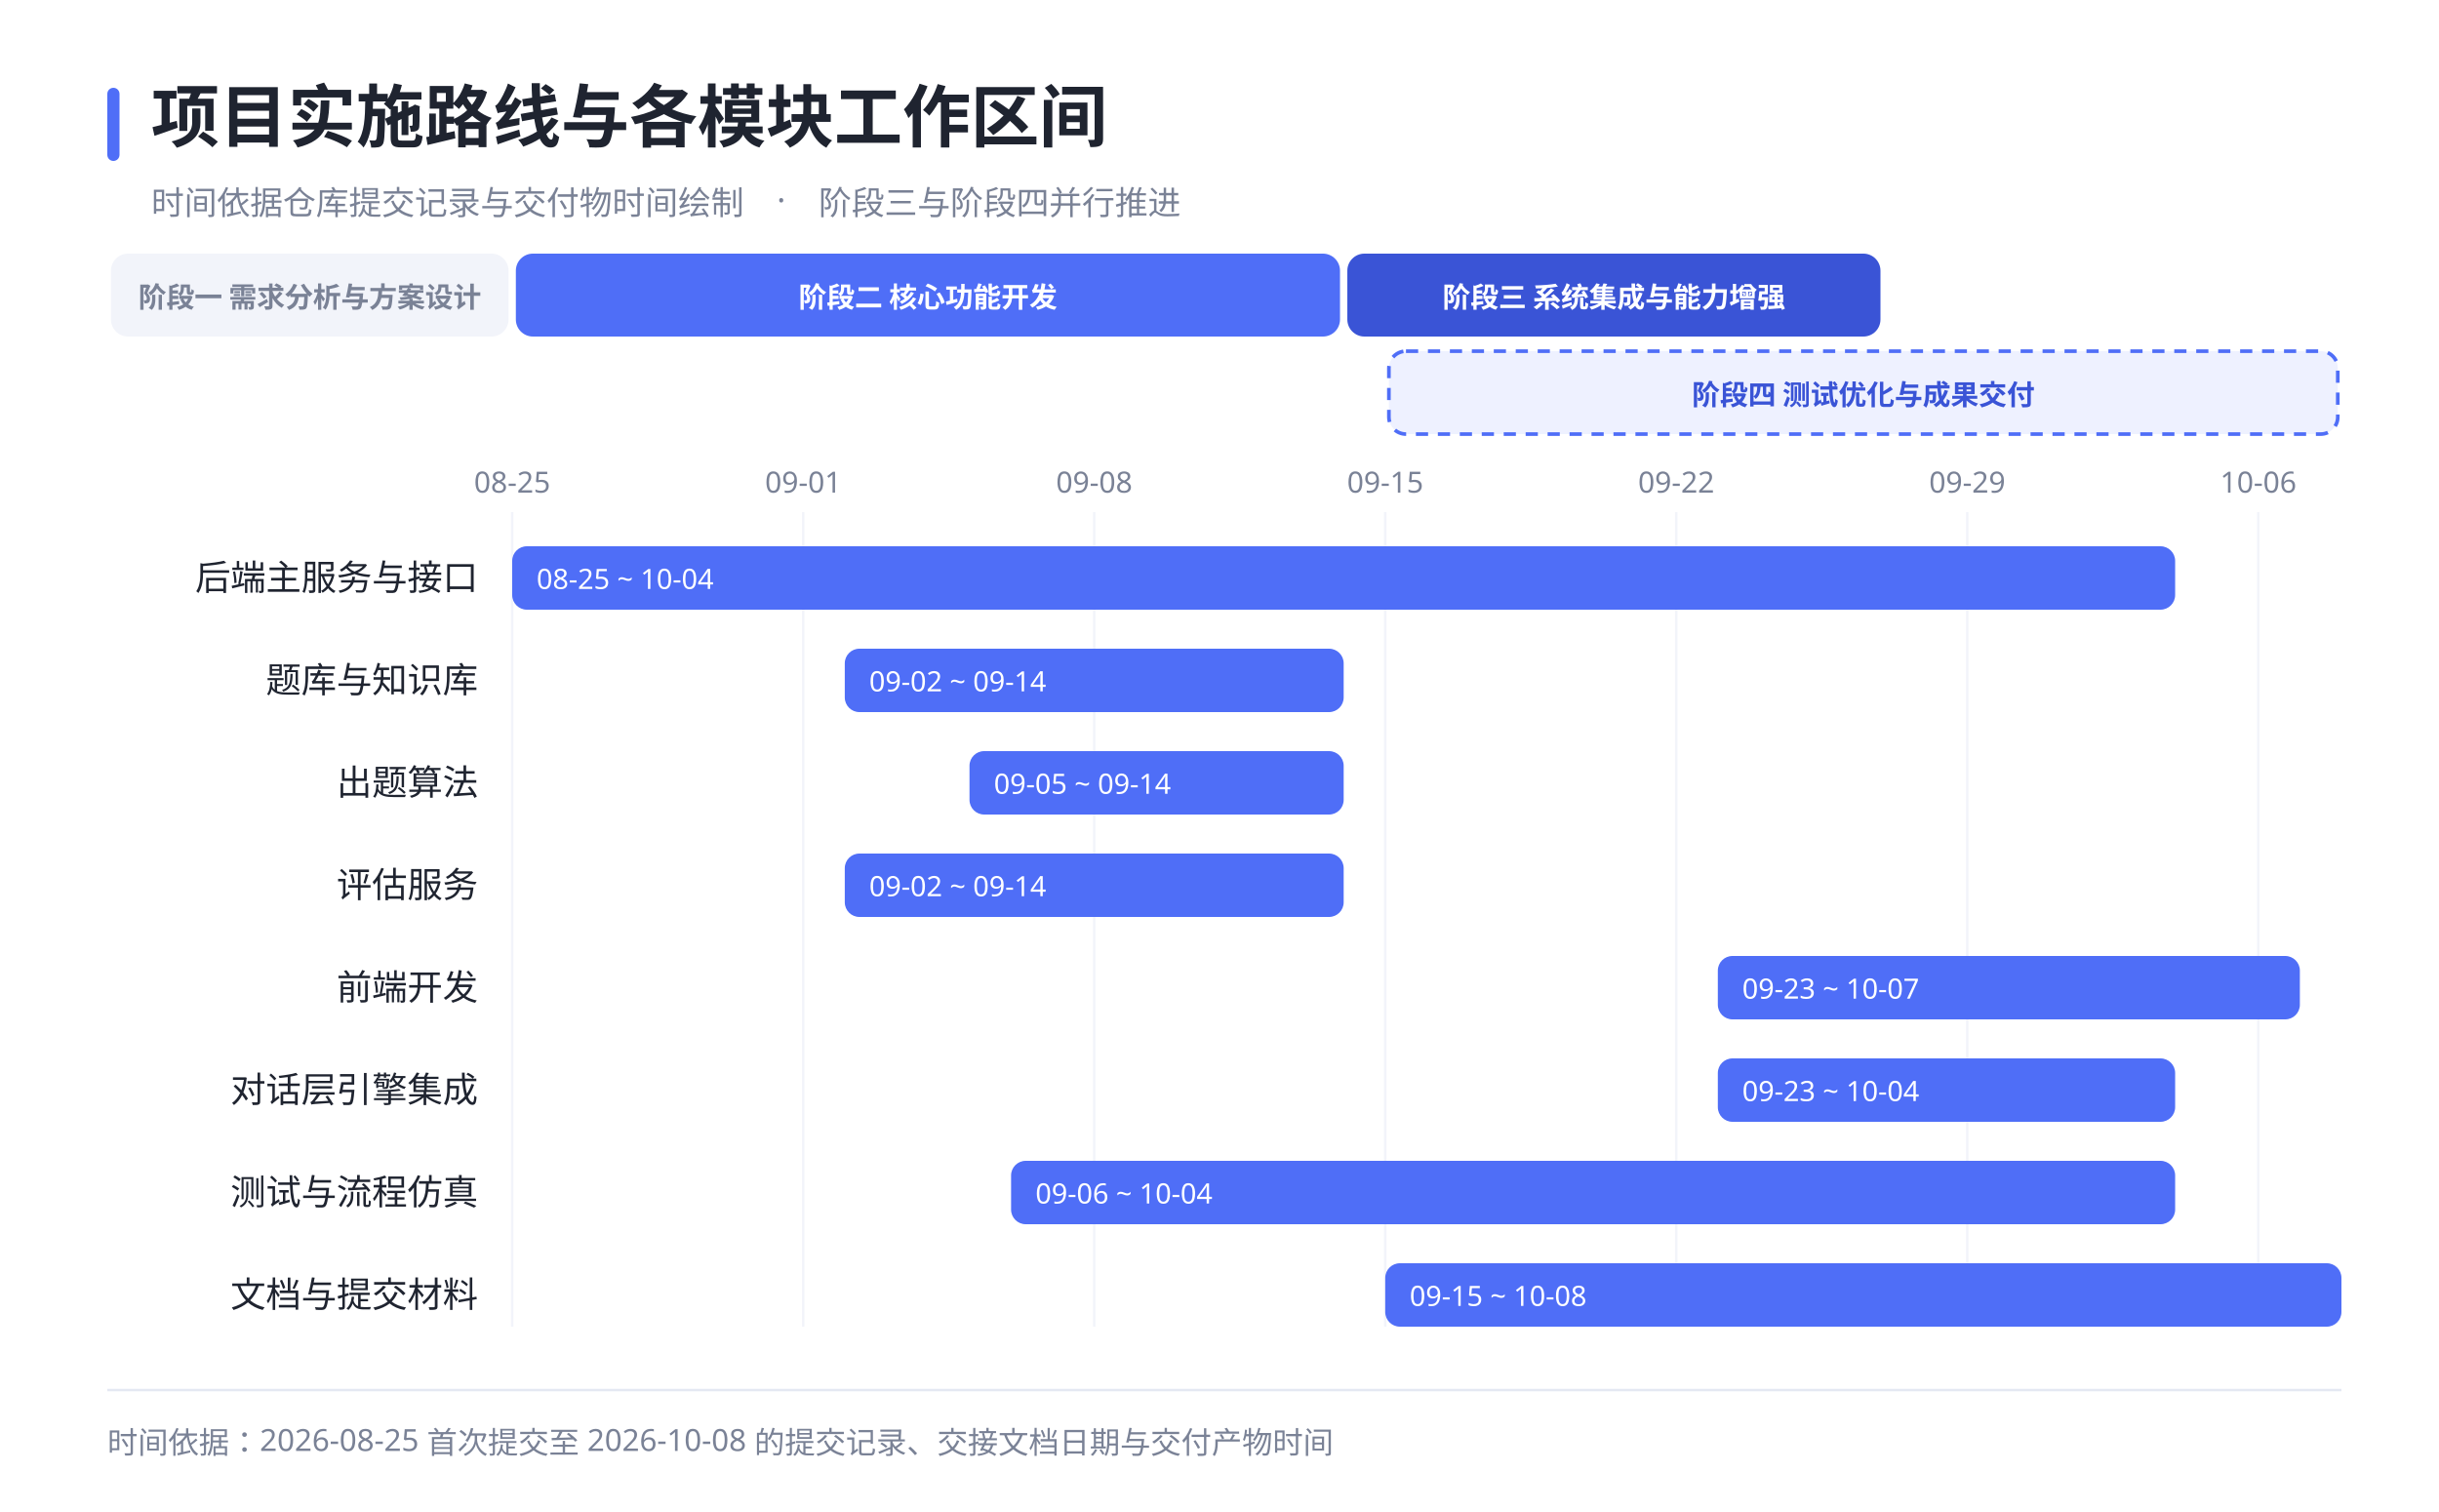
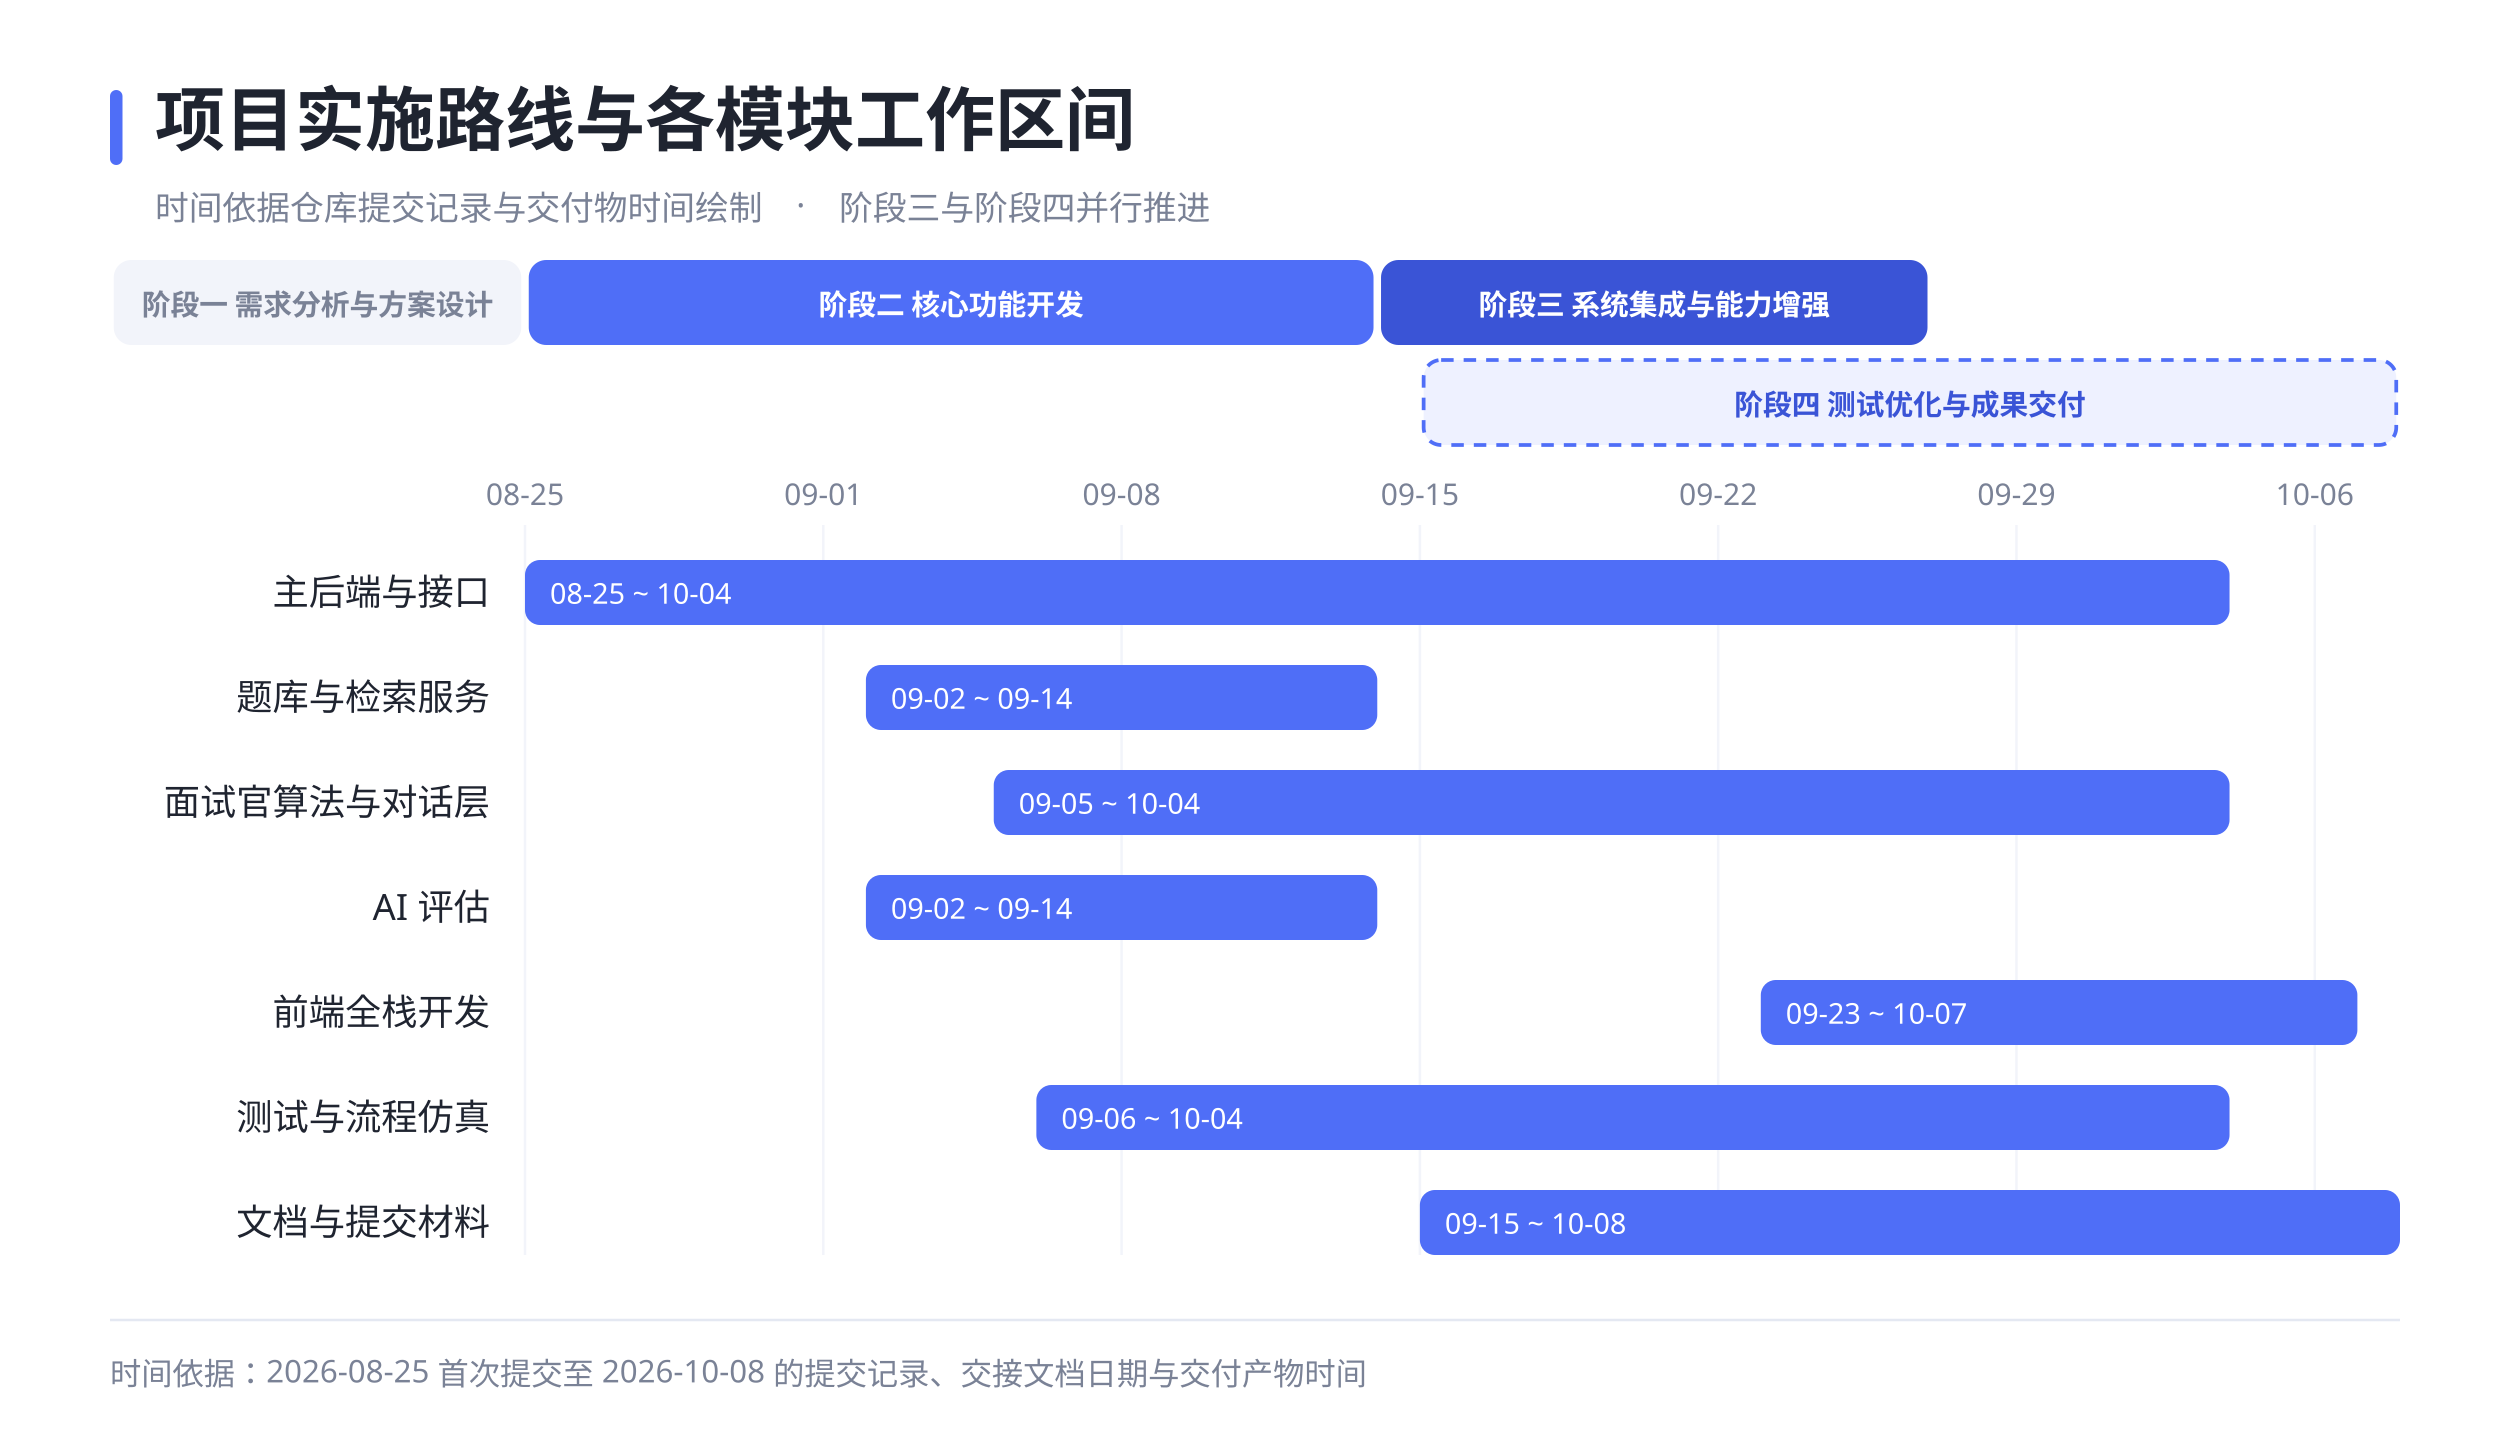
- <svg xmlns="http://www.w3.org/2000/svg" width="1000" height="620" viewBox="0 0 1000 620">
-   <rect width="1000" height="620" fill="#ffffff" />
+ <svg xmlns="http://www.w3.org/2000/svg" width="1000" height="578" viewBox="0 0 1000 578">
+   <rect width="1000" height="578" fill="#ffffff" />
  <rect x="44" y="36" width="5" height="30" rx="2.5" fill="#4f6ef7" />
  <text x="62" y="58" font-size="28" font-weight="700" fill="#1f2430" text-anchor="start" font-family="'Microsoft YaHei','PingFang SC','Hiragino Sans GB',sans-serif">项目实施路线与各模块工作区间</text>
  <text x="62" y="88" font-size="13.5" font-weight="400" fill="#7a8296" text-anchor="start" font-family="'Microsoft YaHei','PingFang SC','Hiragino Sans GB',sans-serif">时间依据仓库提交记录与交付物时间绘制　·　阶段三与阶段四并行推进</text>
  <rect x="45.5" y="104" width="163" height="34" rx="7" fill="#f2f4fa" />
  <text x="127" y="126" font-size="11.5" font-weight="600" fill="#7a8296" text-anchor="middle" font-family="'Microsoft YaHei','PingFang SC','Hiragino Sans GB',sans-serif">阶段一 需求分析与方案设计</text>
  <rect x="211.5" y="104" width="337.909" height="34" rx="7" fill="#4f6ef7" />
  <text x="380.455" y="126" font-size="11.5" font-weight="600" fill="#ffffff" text-anchor="middle" font-family="'Microsoft YaHei','PingFang SC','Hiragino Sans GB',sans-serif">阶段二 核心功能开发</text>
  <rect x="552.409" y="104" width="218.591" height="34" rx="7" fill="#3a54d6" />
  <text x="661.705" y="126" font-size="11.5" font-weight="600" fill="#ffffff" text-anchor="middle" font-family="'Microsoft YaHei','PingFang SC','Hiragino Sans GB',sans-serif">阶段三 系统集成与能力增强</text>
  <rect x="569.455" y="144" width="389.045" height="34" rx="7" fill="#eef1ff" stroke="#4f6ef7" stroke-width="1.5" stroke-dasharray="5 4" />
  <text x="763.977" y="166" font-size="11.5" font-weight="600" fill="#3a54d6" text-anchor="middle" font-family="'Microsoft YaHei','PingFang SC','Hiragino Sans GB',sans-serif">阶段四 测试优化与成果交付</text>
-   <line x1="210" y1="210" x2="210" y2="544" stroke="#f2f4fa" stroke-width="1" />
+   <line x1="210" y1="210" x2="210" y2="502" stroke="#f2f4fa" stroke-width="1" />
  <text x="210" y="202" font-size="12" font-weight="400" fill="#7a8296" text-anchor="middle" font-family="'Microsoft YaHei','PingFang SC','Hiragino Sans GB',sans-serif">08-25</text>
-   <line x1="329.318" y1="210" x2="329.318" y2="544" stroke="#f2f4fa" stroke-width="1" />
+   <line x1="329.318" y1="210" x2="329.318" y2="502" stroke="#f2f4fa" stroke-width="1" />
  <text x="329.318" y="202" font-size="12" font-weight="400" fill="#7a8296" text-anchor="middle" font-family="'Microsoft YaHei','PingFang SC','Hiragino Sans GB',sans-serif">09-01</text>
-   <line x1="448.636" y1="210" x2="448.636" y2="544" stroke="#f2f4fa" stroke-width="1" />
+   <line x1="448.636" y1="210" x2="448.636" y2="502" stroke="#f2f4fa" stroke-width="1" />
  <text x="448.636" y="202" font-size="12" font-weight="400" fill="#7a8296" text-anchor="middle" font-family="'Microsoft YaHei','PingFang SC','Hiragino Sans GB',sans-serif">09-08</text>
-   <line x1="567.955" y1="210" x2="567.955" y2="544" stroke="#f2f4fa" stroke-width="1" />
+   <line x1="567.955" y1="210" x2="567.955" y2="502" stroke="#f2f4fa" stroke-width="1" />
  <text x="567.955" y="202" font-size="12" font-weight="400" fill="#7a8296" text-anchor="middle" font-family="'Microsoft YaHei','PingFang SC','Hiragino Sans GB',sans-serif">09-15</text>
-   <line x1="687.273" y1="210" x2="687.273" y2="544" stroke="#f2f4fa" stroke-width="1" />
+   <line x1="687.273" y1="210" x2="687.273" y2="502" stroke="#f2f4fa" stroke-width="1" />
  <text x="687.273" y="202" font-size="12" font-weight="400" fill="#7a8296" text-anchor="middle" font-family="'Microsoft YaHei','PingFang SC','Hiragino Sans GB',sans-serif">09-22</text>
-   <line x1="806.591" y1="210" x2="806.591" y2="544" stroke="#f2f4fa" stroke-width="1" />
+   <line x1="806.591" y1="210" x2="806.591" y2="502" stroke="#f2f4fa" stroke-width="1" />
  <text x="806.591" y="202" font-size="12" font-weight="400" fill="#7a8296" text-anchor="middle" font-family="'Microsoft YaHei','PingFang SC','Hiragino Sans GB',sans-serif">09-29</text>
-   <line x1="925.909" y1="210" x2="925.909" y2="544" stroke="#f2f4fa" stroke-width="1" />
+   <line x1="925.909" y1="210" x2="925.909" y2="502" stroke="#f2f4fa" stroke-width="1" />
  <text x="925.909" y="202" font-size="12" font-weight="400" fill="#7a8296" text-anchor="middle" font-family="'Microsoft YaHei','PingFang SC','Hiragino Sans GB',sans-serif">10-06</text>
-   <text x="196" y="242" font-size="14.5" font-weight="400" fill="#1f2430" text-anchor="end" font-family="'Microsoft YaHei','PingFang SC','Hiragino Sans GB',sans-serif">后端主服务与接口</text>
+   <text x="196" y="242" font-size="14.5" font-weight="400" fill="#1f2430" text-anchor="end" font-family="'Microsoft YaHei','PingFang SC','Hiragino Sans GB',sans-serif">主后端与接口</text>
  <rect x="210" y="224" width="681.818" height="26" rx="6" fill="#4f6ef7" />
  <text x="220" y="241.5" font-size="11.5" font-weight="400" fill="#ffffff" text-anchor="start" font-family="'Microsoft YaHei','PingFang SC','Hiragino Sans GB',sans-serif">08-25 ~ 10-04</text>
-   <text x="196" y="284" font-size="14.5" font-weight="400" fill="#1f2430" text-anchor="end" font-family="'Microsoft YaHei','PingFang SC','Hiragino Sans GB',sans-serif">题库与知识库</text>
+   <text x="196" y="284" font-size="14.5" font-weight="400" fill="#1f2430" text-anchor="end" font-family="'Microsoft YaHei','PingFang SC','Hiragino Sans GB',sans-serif">题库与检索服务</text>
  <rect x="346.364" y="266" width="204.545" height="26" rx="6" fill="#4f6ef7" />
  <text x="356.364" y="283.5" font-size="11.5" font-weight="400" fill="#ffffff" text-anchor="start" font-family="'Microsoft YaHei','PingFang SC','Hiragino Sans GB',sans-serif">09-02 ~ 09-14</text>
-   <text x="196" y="326" font-size="14.5" font-weight="400" fill="#1f2430" text-anchor="end" font-family="'Microsoft YaHei','PingFang SC','Hiragino Sans GB',sans-serif">出题算法</text>
-   <rect x="397.5" y="308" width="153.409" height="26" rx="6" fill="#4f6ef7" />
-   <text x="407.5" y="325.5" font-size="11.5" font-weight="400" fill="#ffffff" text-anchor="start" font-family="'Microsoft YaHei','PingFang SC','Hiragino Sans GB',sans-serif">09-05 ~ 09-14</text>
-   <text x="196" y="368" font-size="14.5" font-weight="400" fill="#1f2430" text-anchor="end" font-family="'Microsoft YaHei','PingFang SC','Hiragino Sans GB',sans-serif">评估服务</text>
+   <text x="196" y="326" font-size="14.5" font-weight="400" fill="#1f2430" text-anchor="end" font-family="'Microsoft YaHei','PingFang SC','Hiragino Sans GB',sans-serif">面试官算法与对话层</text>
+   <rect x="397.5" y="308" width="494.318" height="26" rx="6" fill="#4f6ef7" />
+   <text x="407.5" y="325.5" font-size="11.5" font-weight="400" fill="#ffffff" text-anchor="start" font-family="'Microsoft YaHei','PingFang SC','Hiragino Sans GB',sans-serif">09-05 ~ 10-04</text>
+   <text x="196" y="368" font-size="14.5" font-weight="400" fill="#1f2430" text-anchor="end" font-family="'Microsoft YaHei','PingFang SC','Hiragino Sans GB',sans-serif">AI 评估</text>
  <rect x="346.364" y="350" width="204.545" height="26" rx="6" fill="#4f6ef7" />
  <text x="356.364" y="367.5" font-size="11.5" font-weight="400" fill="#ffffff" text-anchor="start" font-family="'Microsoft YaHei','PingFang SC','Hiragino Sans GB',sans-serif">09-02 ~ 09-14</text>
-   <text x="196" y="410" font-size="14.5" font-weight="400" fill="#1f2430" text-anchor="end" font-family="'Microsoft YaHei','PingFang SC','Hiragino Sans GB',sans-serif">前端开发</text>
+   <text x="196" y="410" font-size="14.5" font-weight="400" fill="#1f2430" text-anchor="end" font-family="'Microsoft YaHei','PingFang SC','Hiragino Sans GB',sans-serif">前端全栈开发</text>
  <rect x="704.318" y="392" width="238.636" height="26" rx="6" fill="#4f6ef7" />
  <text x="714.318" y="409.5" font-size="11.5" font-weight="400" fill="#ffffff" text-anchor="start" font-family="'Microsoft YaHei','PingFang SC','Hiragino Sans GB',sans-serif">09-23 ~ 10-07</text>
-   <text x="196" y="452" font-size="14.5" font-weight="400" fill="#1f2430" text-anchor="end" font-family="'Microsoft YaHei','PingFang SC','Hiragino Sans GB',sans-serif">对话层引擎集成</text>
-   <rect x="704.318" y="434" width="187.5" height="26" rx="6" fill="#4f6ef7" />
-   <text x="714.318" y="451.5" font-size="11.5" font-weight="400" fill="#ffffff" text-anchor="start" font-family="'Microsoft YaHei','PingFang SC','Hiragino Sans GB',sans-serif">09-23 ~ 10-04</text>
-   <text x="196" y="494" font-size="14.5" font-weight="400" fill="#1f2430" text-anchor="end" font-family="'Microsoft YaHei','PingFang SC','Hiragino Sans GB',sans-serif">测试与流程仿真</text>
-   <rect x="414.545" y="476" width="477.273" height="26" rx="6" fill="#4f6ef7" />
-   <text x="424.545" y="493.5" font-size="11.5" font-weight="400" fill="#ffffff" text-anchor="start" font-family="'Microsoft YaHei','PingFang SC','Hiragino Sans GB',sans-serif">09-06 ~ 10-04</text>
-   <text x="196" y="536" font-size="14.5" font-weight="400" fill="#1f2430" text-anchor="end" font-family="'Microsoft YaHei','PingFang SC','Hiragino Sans GB',sans-serif">文档与提交材料</text>
-   <rect x="567.955" y="518" width="392.045" height="26" rx="6" fill="#4f6ef7" />
-   <text x="577.955" y="535.5" font-size="11.5" font-weight="400" fill="#ffffff" text-anchor="start" font-family="'Microsoft YaHei','PingFang SC','Hiragino Sans GB',sans-serif">09-15 ~ 10-08</text>
-   <line x1="44" y1="570" x2="960" y2="570" stroke="#e4e8f2" />
-   <text x="44" y="596" font-size="12.5" font-weight="400" fill="#7a8296" text-anchor="start" font-family="'Microsoft YaHei','PingFang SC','Hiragino Sans GB',sans-serif">时间依据：2026-08-25 首次提交至 2026-10-08 的提交记录、交接文档日期与交付产物时间</text>
+   <text x="196" y="452" font-size="14.5" font-weight="400" fill="#1f2430" text-anchor="end" font-family="'Microsoft YaHei','PingFang SC','Hiragino Sans GB',sans-serif">测试与流程仿真</text>
+   <rect x="414.545" y="434" width="477.273" height="26" rx="6" fill="#4f6ef7" />
+   <text x="424.545" y="451.5" font-size="11.5" font-weight="400" fill="#ffffff" text-anchor="start" font-family="'Microsoft YaHei','PingFang SC','Hiragino Sans GB',sans-serif">09-06 ~ 10-04</text>
+   <text x="196" y="494" font-size="14.5" font-weight="400" fill="#1f2430" text-anchor="end" font-family="'Microsoft YaHei','PingFang SC','Hiragino Sans GB',sans-serif">文档与提交材料</text>
+   <rect x="567.955" y="476" width="392.045" height="26" rx="6" fill="#4f6ef7" />
+   <text x="577.955" y="493.5" font-size="11.5" font-weight="400" fill="#ffffff" text-anchor="start" font-family="'Microsoft YaHei','PingFang SC','Hiragino Sans GB',sans-serif">09-15 ~ 10-08</text>
+   <line x1="44" y1="528" x2="960" y2="528" stroke="#e4e8f2" />
+   <text x="44" y="554" font-size="12.5" font-weight="400" fill="#7a8296" text-anchor="start" font-family="'Microsoft YaHei','PingFang SC','Hiragino Sans GB',sans-serif">时间依据：2026-08-25 首次提交至 2026-10-08 的提交记录、交接文档日期与交付产物时间</text>
</svg>
